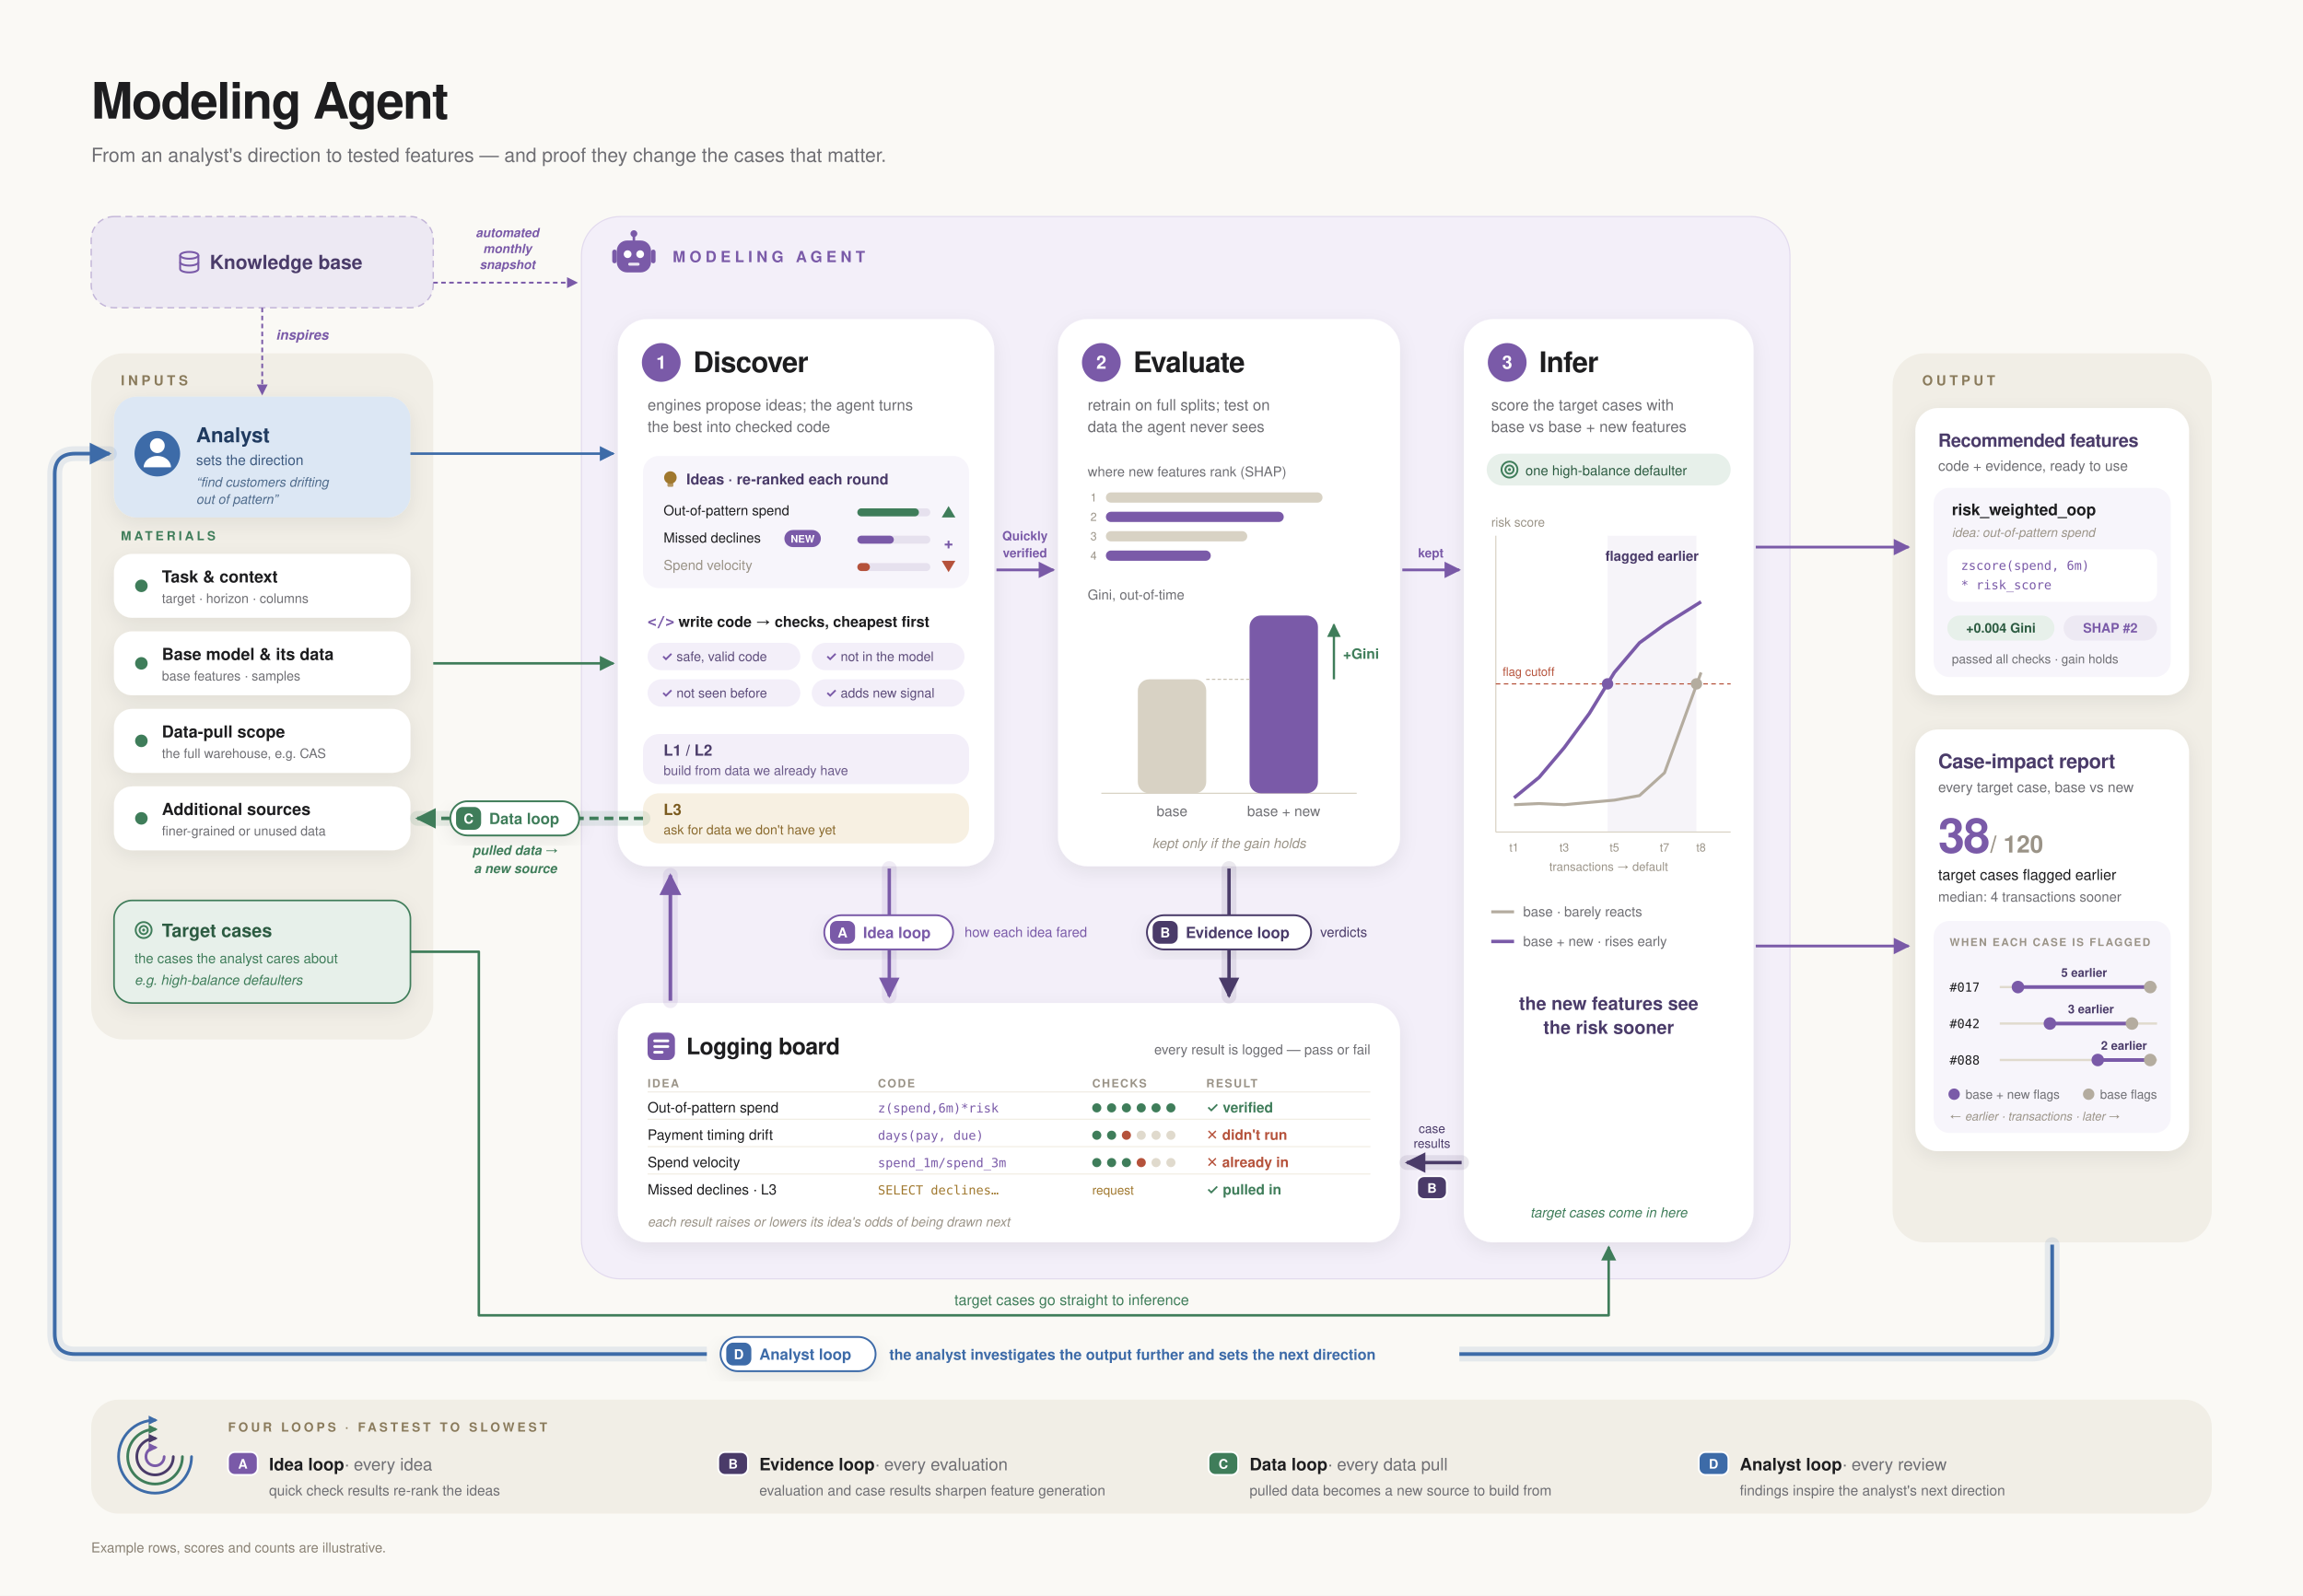
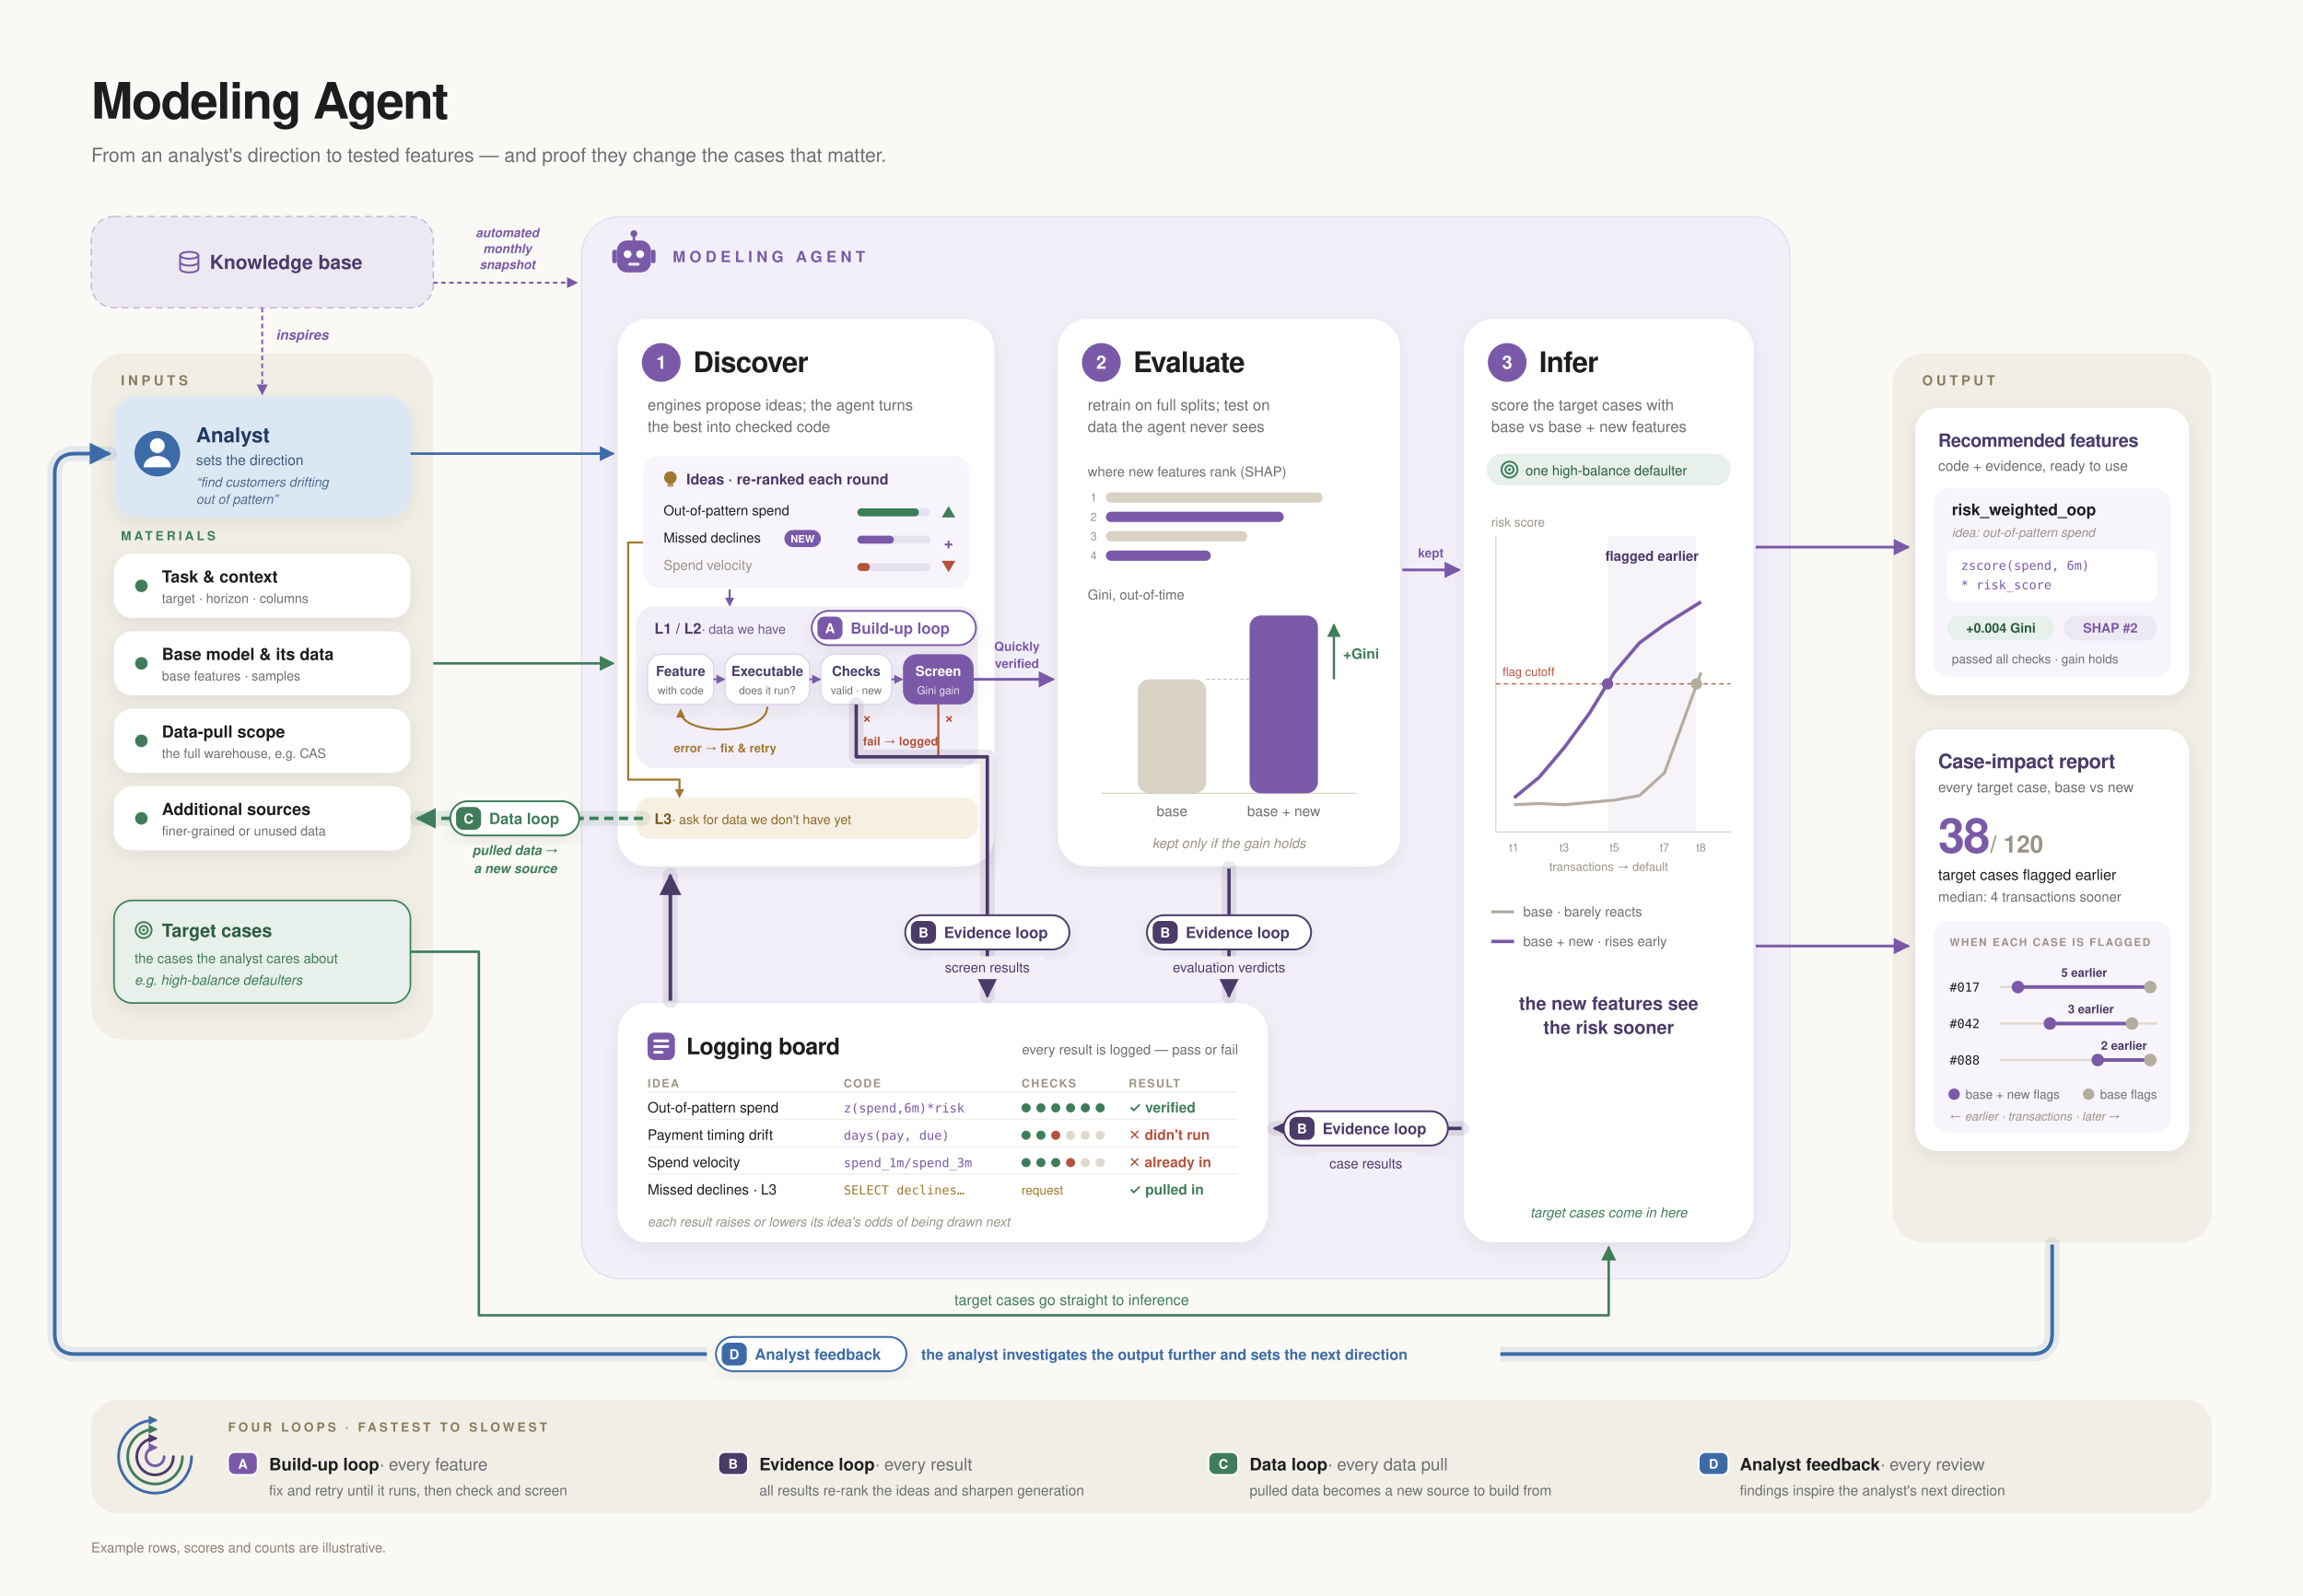
<svg xmlns="http://www.w3.org/2000/svg" viewBox="0 0 2020 1400" font-family="-apple-system, 'SF Pro Display', 'SF Pro Text', ui-sans-serif, 'Segoe UI', system-ui, Helvetica, sans-serif">
  <defs>
    <filter id="soft" x="-20%" y="-20%" width="140%" height="150%">
      <feGaussianBlur in="SourceAlpha" stdDeviation="8" />
      <feOffset dy="5" />
      <feComponentTransfer>
        <feFuncA type="linear" slope="0.07" />
      </feComponentTransfer>
      <feMerge>
        <feMergeNode />
        <feMergeNode in="SourceGraphic" />
      </feMerge>
    </filter>
    <marker id="ar-purple" viewBox="0 0 10 10" refX="9" refY="5" markerWidth="6" markerHeight="6" orient="auto-start-reverse">
      <path d="M0,0 L10,5 L0,10 z" fill="#7A5AA8" />
    </marker>
    <marker id="ar-plum" viewBox="0 0 10 10" refX="9" refY="5" markerWidth="6" markerHeight="6" orient="auto-start-reverse">
      <path d="M0,0 L10,5 L0,10 z" fill="#4A3B69" />
    </marker>
    <marker id="ar-green" viewBox="0 0 10 10" refX="9" refY="5" markerWidth="6" markerHeight="6" orient="auto-start-reverse">
      <path d="M0,0 L10,5 L0,10 z" fill="#3F7D5A" />
    </marker>
    <marker id="ar-blue" viewBox="0 0 10 10" refX="9" refY="5" markerWidth="6" markerHeight="6" orient="auto-start-reverse">
      <path d="M0,0 L10,5 L0,10 z" fill="#3D6BA8" />
    </marker>
    <marker id="sm-purple" viewBox="0 0 10 10" refX="7" refY="5" markerUnits="userSpaceOnUse" markerWidth="8" markerHeight="8" orient="auto">
      <path d="M0,0 L10,5 L0,10 z" fill="#7A5AA8" />
    </marker>
    <marker id="sm-plum" viewBox="0 0 10 10" refX="7" refY="5" markerUnits="userSpaceOnUse" markerWidth="8" markerHeight="8" orient="auto">
      <path d="M0,0 L10,5 L0,10 z" fill="#4A3B69" />
    </marker>
    <marker id="sm-green" viewBox="0 0 10 10" refX="7" refY="5" markerUnits="userSpaceOnUse" markerWidth="8" markerHeight="8" orient="auto">
      <path d="M0,0 L10,5 L0,10 z" fill="#3F7D5A" />
    </marker>
    <marker id="sm-blue" viewBox="0 0 10 10" refX="7" refY="5" markerUnits="userSpaceOnUse" markerWidth="8" markerHeight="8" orient="auto">
      <path d="M0,0 L10,5 L0,10 z" fill="#3D6BA8" />
+     </marker>
+     <marker id="sm-amber" viewBox="0 0 10 10" refX="7" refY="5" markerUnits="userSpaceOnUse" markerWidth="8" markerHeight="8" orient="auto">
+       <path d="M0,0 L10,5 L0,10 z" fill="#A0782E" />
    </marker>
  </defs>
  <rect width="2020" height="1400" fill="#FAF9F5" />
  <text x="80" y="104" font-size="44" font-weight="700" fill="#1D1D1F" letter-spacing="-1.2">Modeling Agent</text>
  <text x="80" y="142" font-size="17" fill="#6E6E73">From an analyst's direction to tested features — and proof they change the cases that matter.</text>
  <rect x="80" y="190" width="300" height="80" rx="20" fill="#EDE9F3" stroke="#C3B6D8" stroke-width="1.2" stroke-dasharray="6,4" />
  <g fill="none" stroke="#7A5AA8" stroke-width="1.7">
    <ellipse cx="166" cy="224" rx="8" ry="3" />
    <path d="M158,224 V236 A8,3 0 0 0 174,236 V224" />
    <path d="M158,230 A8,3 0 0 0 174,230" />
  </g>
  <text x="184" y="236" font-size="17" font-weight="700" fill="#4A3B69">Knowledge base</text>
  <line x1="380" y1="248" x2="506" y2="248" stroke="#7A5AA8" stroke-width="1.6" stroke-dasharray="4,3" marker-end="url(#ar-purple)" />
  <text x="445" y="208" font-size="11" font-weight="600" fill="#7A5AA8" font-style="italic" text-anchor="middle">automated</text>
  <text x="445" y="222" font-size="11" font-weight="600" fill="#7A5AA8" font-style="italic" text-anchor="middle">monthly</text>
  <text x="445" y="236" font-size="11" font-weight="600" fill="#7A5AA8" font-style="italic" text-anchor="middle">snapshot</text>
  <rect x="80" y="310" width="300" height="602" rx="28" fill="#F1EEE6" />
  <text x="106" y="338" font-size="12" font-weight="700" fill="#8A7B5C" letter-spacing="3">INPUTS</text>
  <line x1="230" y1="270" x2="230" y2="346" stroke="#7A5AA8" stroke-width="1.6" stroke-dasharray="4,3" marker-end="url(#ar-purple)" />
  <text x="242" y="298" font-size="12" font-weight="600" fill="#7A5AA8" font-style="italic">inspires</text>
  <g filter="url(#soft)">
    <rect x="100" y="348" width="260" height="106" rx="20" fill="#DCE7F4" />
  </g>
  <circle cx="138" cy="398" r="20" fill="#3D6BA8" />
  <circle cx="138" cy="391" r="6.5" fill="#FFFFFF" />
  <path d="M126,410 a12,10 0 0 1 24,0 z" fill="#FFFFFF" />
  <text x="172" y="388" font-size="18" font-weight="700" fill="#1F3A5F">Analyst</text>
  <text x="172" y="408" font-size="12.5" fill="#3D5A80">sets the direction</text>
  <text x="172" y="427" font-size="11.5" fill="#4F6B8C" font-style="italic">“find customers drifting</text>
  <text x="172" y="442" font-size="11.5" fill="#4F6B8C" font-style="italic">out of pattern”</text>
  <text x="106" y="474" font-size="11" font-weight="700" fill="#3F7D5A" letter-spacing="2.5">MATERIALS</text>
  <g filter="url(#soft)">
    <rect x="100" y="486" width="260" height="56" rx="16" fill="#FFFFFF" />
    <rect x="100" y="554" width="260" height="56" rx="16" fill="#FFFFFF" />
    <rect x="100" y="622" width="260" height="56" rx="16" fill="#FFFFFF" />
    <rect x="100" y="690" width="260" height="56" rx="16" fill="#FFFFFF" />
    <rect x="100" y="790" width="260" height="90" rx="16" fill="#E7F0EA" stroke="#3F7D5A" stroke-width="1.4" />
  </g>
  <circle cx="124" cy="514" r="5.5" fill="#3F7D5A" />
  <text x="142" y="511" font-size="14.5" font-weight="600" fill="#1D1D1F">Task &amp; context</text>
  <text x="142" y="529" font-size="11.5" fill="#6E6E73">target · horizon · columns</text>
  <circle cx="124" cy="582" r="5.5" fill="#3F7D5A" />
  <text x="142" y="579" font-size="14.5" font-weight="600" fill="#1D1D1F">Base model &amp; its data</text>
  <text x="142" y="597" font-size="11.5" fill="#6E6E73">base features · samples</text>
  <circle cx="124" cy="650" r="5.5" fill="#3F7D5A" />
  <text x="142" y="647" font-size="14.5" font-weight="600" fill="#1D1D1F">Data-pull scope</text>
  <text x="142" y="665" font-size="11.5" fill="#6E6E73">the full warehouse, e.g. CAS</text>
  <circle cx="124" cy="718" r="5.5" fill="#3F7D5A" />
  <text x="142" y="715" font-size="14.5" font-weight="600" fill="#1D1D1F">Additional sources</text>
  <text x="142" y="733" font-size="11.5" fill="#6E6E73">finer-grained or unused data</text>
  <g>
    <circle cx="126" cy="816" r="7" fill="none" stroke="#3F7D5A" stroke-width="1.6" />
    <circle cx="126" cy="816" r="3.6" fill="none" stroke="#3F7D5A" stroke-width="1.6" />
    <circle cx="126" cy="816" r="1.3" fill="#3F7D5A" />
  </g>
  <text x="142" y="822" font-size="16" font-weight="700" fill="#2C5B41">Target cases</text>
  <text x="118" y="845" font-size="12" fill="#3F7D5A">the cases the analyst cares about</text>
  <text x="118" y="864" font-size="12" fill="#3F7D5A" font-style="italic">e.g. high-balance defaulters</text>
  <g transform="translate(40,0)">
    <rect x="470" y="190" width="1060" height="932" rx="34" fill="#F3EFF9" stroke="#E2DAEE" />
    <g transform="translate(500,202)">
      <line x1="16" y1="2" x2="16" y2="9" stroke="#7A5AA8" stroke-width="2.2" stroke-linecap="round" />
      <circle cx="16" cy="3" r="3" fill="#7A5AA8" />
      <rect x="1" y="9" width="30" height="28" rx="9" fill="#7A5AA8" />
      <rect x="-3" y="17" width="4" height="12" rx="2" fill="#7A5AA8" />
      <rect x="31" y="17" width="4" height="12" rx="2" fill="#7A5AA8" />
      <circle cx="10.5" cy="21" r="3.4" fill="#FFFFFF" />
      <circle cx="21.5" cy="21" r="3.4" fill="#FFFFFF" />
      <rect x="11" y="28.5" width="10" height="2.6" rx="1.3" fill="#FFFFFF" opacity="0.85" />
    </g>
    <text x="550" y="230" font-size="13.5" font-weight="700" fill="#7A5AA8" letter-spacing="3.5">MODELING AGENT</text>
    <g filter="url(#soft)">
      <rect x="502" y="280" width="330" height="480" rx="26" fill="#FFFFFF" />
    </g>
    <circle cx="540" cy="318" r="17" fill="#7A5AA8" />
    <text x="540" y="323.5" font-size="16" font-weight="700" fill="#FFFFFF" text-anchor="middle">1</text>
    <text x="568" y="326.5" font-size="25" font-weight="700" fill="#1D1D1F" letter-spacing="-0.5">Discover</text>
    <text x="528" y="360" font-size="13.5" fill="#6E6E73">engines propose ideas; the agent turns</text>
    <text x="528" y="379" font-size="13.5" fill="#6E6E73">the best into checked code</text>
    <rect x="524" y="400" width="286" height="116" rx="14" fill="#F7F5FB" />
    <g>
      <circle cx="548" cy="419" r="5.5" fill="#A0782E" />
      <rect x="545.4" y="423.5" width="5.2" height="3.6" rx="1" fill="#A0782E" opacity="0.75" />
    </g>
    <text x="562" y="425" font-size="13" font-weight="700" fill="#4A3B69">Ideas · re-ranked each round</text>
    <text x="542" y="452" font-size="12" fill="#1D1D1F">Out-of-pattern spend</text>
    <text x="542" y="476" font-size="12" fill="#1D1D1F">Missed declines</text>
    <text x="542" y="500" font-size="12" fill="#9A9387">Spend velocity</text>
    <rect x="648" y="465" width="32" height="15" rx="7.5" fill="#7A5AA8" />
    <text x="664" y="476" font-size="9" font-weight="700" fill="#FFFFFF" text-anchor="middle">NEW</text>
    <rect x="712" y="446" width="64" height="7" rx="3.5" fill="#E6E1EE" />
    <rect x="712" y="446" width="54" height="7" rx="3.5" fill="#3F7D5A" />
    <rect x="712" y="470" width="64" height="7" rx="3.5" fill="#E6E1EE" />
    <rect x="712" y="470" width="32" height="7" rx="3.5" fill="#7A5AA8" />
    <rect x="712" y="494" width="64" height="7" rx="3.5" fill="#E6E1EE" />
    <rect x="712" y="494" width="11" height="7" rx="3.5" fill="#B5523B" />
    <path d="M786,454 l6,-10 l6,10 z" fill="#3F7D5A" />
    <text x="792" y="481" font-size="14" font-weight="700" fill="#7A5AA8" text-anchor="middle">+</text>
    <path d="M786,492 l6,10 l6,-10 z" fill="#B5523B" />
-     <text x="528" y="550" font-size="13" font-weight="600" fill="#1D1D1F">
-       <tspan font-family="ui-monospace, Menlo, monospace" fill="#7A5AA8">&lt;/&gt;</tspan> write code → checks, cheapest first</text>
-     <g fill="#F3EFF9">
-       <rect x="528" y="564" width="134" height="24" rx="12" />
-       <rect x="672" y="564" width="134" height="24" rx="12" />
-       <rect x="528" y="596" width="134" height="24" rx="12" />
-       <rect x="672" y="596" width="134" height="24" rx="12" />
-     </g>
-     <g font-size="11.5" fill="#5C4B7A">
-       <text x="540" y="580">
-         <tspan font-weight="700" fill="#7A5AA8">✓</tspan> safe, valid code</text>
-       <text x="684" y="580">
-         <tspan font-weight="700" fill="#7A5AA8">✓</tspan> not in the model</text>
-       <text x="540" y="612">
-         <tspan font-weight="700" fill="#7A5AA8">✓</tspan> not seen before</text>
-       <text x="684" y="612">
-         <tspan font-weight="700" fill="#7A5AA8">✓</tspan> adds new signal</text>
-     </g>
-     <rect x="524" y="644" width="286" height="44" rx="14" fill="#F3EFF9" />
-     <text x="542" y="663" font-size="13.5" font-weight="700" fill="#4A3B69">L1 / L2</text>
-     <text x="542" y="680" font-size="11.5" fill="#6B5A8A">build from data we already have</text>
-     <rect x="524" y="696" width="286" height="44" rx="14" fill="#F7F0E2" />
-     <text x="542" y="715" font-size="13.5" font-weight="700" fill="#7A5A1E">L3</text>
-     <text x="542" y="732" font-size="11.5" fill="#8A6A2E">ask for data we don't have yet</text>
-     <line x1="834" y1="500" x2="884" y2="500" stroke="#7A5AA8" stroke-width="2.4" marker-end="url(#ar-purple)" />
-     <text x="859" y="474" font-size="11" fill="#7A5AA8" text-anchor="middle" font-weight="600">Quickly</text>
-     <text x="859" y="489" font-size="11" fill="#7A5AA8" text-anchor="middle" font-weight="600">verified</text>
+     <line x1="600" y1="517" x2="600" y2="530" stroke="#7A5AA8" stroke-width="1.8" marker-end="url(#sm-purple)" />
+     <path d="M524,476 H511 V684 H556 V698" stroke="#A0782E" stroke-width="1.8" fill="none" stroke-linejoin="round" marker-end="url(#sm-amber)" />
+     <rect x="518" y="532" width="300" height="142" rx="16" fill="#F3EFF9" />
+     <text x="534" y="556" font-size="13" font-weight="700" fill="#4A3B69">L1 / L2<tspan font-size="11.5" font-weight="400" fill="#6B5A8A"> · data we have</tspan>
+     </text>
+     <g filter="url(#soft)">
+       <rect x="672" y="536" width="144" height="30" rx="15" fill="#FFFFFF" stroke="#7A5AA8" stroke-width="1.6" />
+     </g>
+     <rect x="677" y="541" width="22" height="20" rx="6" fill="#7A5AA8" />
+     <text x="688" y="555.5" font-size="12" font-weight="700" fill="#FFFFFF" text-anchor="middle">A</text>
+     <text x="706" y="556" font-size="13.5" font-weight="700" fill="#7A5AA8">Build-up loop</text>
+     <g filter="url(#soft)">
+       <rect x="528" y="574" width="58" height="44" rx="12" fill="#FFFFFF" stroke="#D9CFEA" />
+       <rect x="596" y="574" width="74" height="44" rx="12" fill="#FFFFFF" stroke="#D9CFEA" />
+       <rect x="680" y="574" width="62" height="44" rx="12" fill="#FFFFFF" stroke="#D9CFEA" />
+       <rect x="752" y="574" width="62" height="44" rx="12" fill="#7A5AA8" />
+     </g>
+     <g font-size="12" font-weight="700" fill="#4A3B69" text-anchor="middle">
+       <text x="557" y="593">Feature</text>
+       <text x="633" y="593">Executable</text>
+       <text x="711" y="593">Checks</text>
+       <text x="783" y="593" fill="#FFFFFF">Screen</text>
+     </g>
+     <g font-size="9.5" fill="#6E6E73" text-anchor="middle">
+       <text x="557" y="609">with code</text>
+       <text x="633" y="609">does it run?</text>
+       <text x="711" y="609">valid · new</text>
+       <text x="783" y="609" fill="#E9E1F5">Gini gain</text>
+     </g>
+     <g stroke="#7A5AA8" stroke-width="1.6">
+       <line x1="586" y1="596" x2="594" y2="596" marker-end="url(#sm-purple)" />
+       <line x1="670" y1="596" x2="678" y2="596" marker-end="url(#sm-purple)" />
+       <line x1="742" y1="596" x2="750" y2="596" marker-end="url(#sm-purple)" />
+     </g>
+     <path d="M633,620 C633,646 557,646 557,624" stroke="#A0782E" stroke-width="1.8" fill="none" marker-end="url(#sm-amber)" />
+     <text x="596" y="660" font-size="10.5" font-weight="600" fill="#A0782E" text-anchor="middle">error → fix &amp; retry</text>
+     <line x1="783" y1="618" x2="783" y2="664" stroke="#B5523B" stroke-width="1.8" />
+     <g font-size="10" font-weight="700" fill="#B5523B">
+       <text x="716" y="634">✗</text>
+       <text x="788" y="634">✗</text>
+     </g>
+     <text x="717" y="654" font-size="10.5" font-weight="600" fill="#B5523B">fail → logged</text>
+     <rect x="518" y="700" width="300" height="36" rx="12" fill="#F7F0E2" />
+     <text x="534" y="723" font-size="13" font-weight="700" fill="#7A5A1E">L3<tspan font-size="11.5" font-weight="400" fill="#8A6A2E"> · ask for data we don't have yet</tspan>
+     </text>
+     <line x1="814" y1="596" x2="884" y2="596" stroke="#7A5AA8" stroke-width="2.4" marker-end="url(#ar-purple)" />
+     <text x="852" y="571" font-size="11" fill="#7A5AA8" text-anchor="middle" font-weight="600">Quickly</text>
+     <text x="852" y="586" font-size="11" fill="#7A5AA8" text-anchor="middle" font-weight="600">verified</text>
    <g filter="url(#soft)">
      <rect x="888" y="280" width="300" height="480" rx="26" fill="#FFFFFF" />
    </g>
    <circle cx="926" cy="318" r="17" fill="#7A5AA8" />
    <text x="926" y="323.5" font-size="16" font-weight="700" fill="#FFFFFF" text-anchor="middle">2</text>
    <text x="954" y="326.5" font-size="25" font-weight="700" fill="#1D1D1F" letter-spacing="-0.5">Evaluate</text>
    <text x="914" y="360" font-size="13.5" fill="#6E6E73">retrain on full splits; test on</text>
    <text x="914" y="379" font-size="13.5" fill="#6E6E73">data the agent never sees</text>
    <text x="914" y="418" font-size="12" fill="#6E6E73">where new features rank (SHAP)</text>
    <text x="922" y="440" font-size="10" fill="#9A9387" text-anchor="end">1</text>
    <rect x="930" y="432" width="190" height="9" rx="4.5" fill="#D8D2C4" />
    <text x="922" y="457" font-size="10" fill="#9A9387" text-anchor="end">2</text>
    <rect x="930" y="449" width="156" height="9" rx="4.5" fill="#7A5AA8" />
    <text x="922" y="474" font-size="10" fill="#9A9387" text-anchor="end">3</text>
    <rect x="930" y="466" width="124" height="9" rx="4.5" fill="#D8D2C4" />
    <text x="922" y="491" font-size="10" fill="#9A9387" text-anchor="end">4</text>
    <rect x="930" y="483" width="92" height="9" rx="4.5" fill="#7A5AA8" />
    <text x="914" y="526" font-size="12" fill="#6E6E73">Gini, out-of-time</text>
    <line x1="926" y1="696" x2="1150" y2="696" stroke="#D8D2C4" />
    <rect x="958" y="596" width="60" height="100" rx="10" fill="#D8D2C4" />
    <rect x="1056" y="540" width="60" height="156" rx="10" fill="#7A5AA8" />
    <line x1="1018" y1="596" x2="1056" y2="596" stroke="#C9C2B4" stroke-dasharray="3,2" />
    <path d="M1130,596 V548" stroke="#3F7D5A" stroke-width="2" marker-end="url(#ar-green)" />
    <text x="1138" y="578" font-size="12.5" font-weight="700" fill="#3F7D5A">+Gini</text>
    <text x="988" y="716" font-size="12.5" fill="#6E6E73" text-anchor="middle">base</text>
    <text x="1086" y="716" font-size="12.5" fill="#6E6E73" text-anchor="middle">base + new</text>
    <text x="1038" y="744" font-size="12" fill="#9A9387" text-anchor="middle" font-style="italic">kept only if the gain holds</text>
    <line x1="1190" y1="500" x2="1240" y2="500" stroke="#7A5AA8" stroke-width="2.4" marker-end="url(#ar-purple)" />
    <text x="1215" y="489" font-size="11" fill="#7A5AA8" text-anchor="middle" font-weight="600">kept</text>
    <g filter="url(#soft)">
      <rect x="1244" y="280" width="254" height="810" rx="26" fill="#FFFFFF" />
    </g>
    <circle cx="1282" cy="318" r="17" fill="#7A5AA8" />
    <text x="1282" y="323.5" font-size="16" font-weight="700" fill="#FFFFFF" text-anchor="middle">3</text>
    <text x="1310" y="326.5" font-size="25" font-weight="700" fill="#1D1D1F" letter-spacing="-0.5">Infer</text>
    <text x="1268" y="360" font-size="13.5" fill="#6E6E73">score the target cases with</text>
    <text x="1268" y="379" font-size="13.5" fill="#6E6E73">base vs base + new features</text>
    <rect x="1264" y="398" width="214" height="28" rx="14" fill="#E7F0EA" />
    <g>
      <circle cx="1284" cy="412" r="7" fill="none" stroke="#3F7D5A" stroke-width="1.6" />
      <circle cx="1284" cy="412" r="3.6" fill="none" stroke="#3F7D5A" stroke-width="1.6" />
      <circle cx="1284" cy="412" r="1.3" fill="#3F7D5A" />
    </g>
    <text x="1298" y="417" font-size="12" fill="#2C5B41">one high-balance defaulter</text>
    <text x="1268" y="462" font-size="11" fill="#9A9387">risk score</text>
    <rect x="1370" y="470" width="78" height="260" fill="#7A5AA8" opacity="0.07" />
    <line x1="1272" y1="470" x2="1272" y2="730" stroke="#D8D2C4" />
    <line x1="1272" y1="730" x2="1478" y2="730" stroke="#D8D2C4" />
    <line x1="1272" y1="600" x2="1478" y2="600" stroke="#B5523B" stroke-width="1" stroke-dasharray="4,3" />
    <text x="1278" y="593" font-size="10.5" fill="#B5523B">flag cutoff</text>
    <polyline points="1288,706 1310,705 1332,706 1354,704 1376,702 1398,698 1420,678 1452,590" stroke="#B4AC9F" stroke-width="2.6" fill="none" stroke-linejoin="round" />
    <polyline points="1288,700 1310,682 1332,656 1354,626 1376,590 1398,564 1420,548 1452,528" stroke="#7A5AA8" stroke-width="3" fill="none" stroke-linejoin="round" />
    <circle cx="1370" cy="600" r="5" fill="#7A5AA8" />
    <circle cx="1448" cy="600" r="5" fill="#B4AC9F" />
    <text x="1409" y="492" font-size="12" font-weight="700" fill="#4A3B69" text-anchor="middle">flagged earlier</text>
    <g font-size="10" fill="#9A9387" text-anchor="middle">
      <text x="1288" y="747">t1</text>
      <text x="1332" y="747">t3</text>
      <text x="1376" y="747">t5</text>
      <text x="1420" y="747">t7</text>
      <text x="1452" y="747">t8</text>
    </g>
    <text x="1371" y="764" font-size="10.5" fill="#9A9387" text-anchor="middle">transactions → default</text>
    <line x1="1268" y1="800" x2="1288" y2="800" stroke="#B4AC9F" stroke-width="2.6" />
    <text x="1296" y="804" font-size="12" fill="#6E6E73">base · barely reacts</text>
    <line x1="1268" y1="826" x2="1288" y2="826" stroke="#7A5AA8" stroke-width="3" />
    <text x="1296" y="830" font-size="12" fill="#6E6E73">base + new · rises early</text>
    <text x="1371" y="886" font-size="16" font-weight="700" fill="#4A3B69" text-anchor="middle">the new features see</text>
    <text x="1371" y="907" font-size="16" font-weight="700" fill="#4A3B69" text-anchor="middle">the risk sooner</text>
    <text x="1371" y="1068" font-size="12" fill="#3F7D5A" text-anchor="middle" font-style="italic">target cases come in here</text>
    <g transform="translate(0,60)">
      <g filter="url(#soft)">
-         <rect x="502" y="820" width="686" height="210" rx="26" fill="#FFFFFF" />
+         <rect x="502" y="820" width="570" height="210" rx="26" fill="#FFFFFF" />
      </g>
      <g transform="translate(528,846)">
        <rect width="24" height="24" rx="6" fill="#7A5AA8" />
        <rect x="5" y="6" width="14" height="2.4" rx="1.2" fill="#FFFFFF" />
        <rect x="5" y="11" width="14" height="2.4" rx="1.2" fill="#FFFFFF" />
        <rect x="5" y="16" width="9" height="2.4" rx="1.2" fill="#FFFFFF" />
      </g>
      <text x="562" y="865" font-size="20" font-weight="700" fill="#1D1D1F" letter-spacing="-0.4">Logging board</text>
-       <text x="1162" y="865" font-size="12" fill="#6E6E73" text-anchor="end">every result is logged — pass or fail</text>
+       <text x="1046" y="865" font-size="12" fill="#6E6E73" text-anchor="end">every result is logged — pass or fail</text>
      <g font-size="10" font-weight="700" fill="#9A9387" letter-spacing="1.2">
        <text x="528" y="894">IDEA</text>
-         <text x="730" y="894">CODE</text>
-         <text x="918" y="894">CHECKS</text>
-         <text x="1018" y="894">RESULT</text>
+         <text x="700" y="894">CODE</text>
+         <text x="856" y="894">CHECKS</text>
+         <text x="950" y="894">RESULT</text>
      </g>
-       <line x1="528" y1="898" x2="1162" y2="898" stroke="#F1EDE3" />
+       <line x1="528" y1="898" x2="1046" y2="898" stroke="#F1EDE3" />
      <text x="528" y="916" font-size="12.5" fill="#1D1D1F">Out-of-pattern spend</text>
-       <text x="730" y="916" font-size="11" fill="#7A5AA8" font-family="ui-monospace, Menlo, monospace">z(spend,6m)*risk</text>
-       <text x="1018" y="916" font-size="12.5" font-weight="600" fill="#3F7D5A">✓ verified</text>
-       <circle cx="922" cy="912" r="4" fill="#3F7D5A" />
-       <circle cx="935" cy="912" r="4" fill="#3F7D5A" />
-       <circle cx="948" cy="912" r="4" fill="#3F7D5A" />
-       <circle cx="961" cy="912" r="4" fill="#3F7D5A" />
-       <circle cx="974" cy="912" r="4" fill="#3F7D5A" />
-       <circle cx="987" cy="912" r="4" fill="#3F7D5A" />
-       <line x1="528" y1="922" x2="1162" y2="922" stroke="#F1EDE3" />
+       <text x="700" y="916" font-size="11" fill="#7A5AA8" font-family="ui-monospace, Menlo, monospace">z(spend,6m)*risk</text>
+       <text x="950" y="916" font-size="12.5" font-weight="600" fill="#3F7D5A">✓ verified</text>
+       <circle cx="860" cy="912" r="4" fill="#3F7D5A" />
+       <circle cx="873" cy="912" r="4" fill="#3F7D5A" />
+       <circle cx="886" cy="912" r="4" fill="#3F7D5A" />
+       <circle cx="899" cy="912" r="4" fill="#3F7D5A" />
+       <circle cx="912" cy="912" r="4" fill="#3F7D5A" />
+       <circle cx="925" cy="912" r="4" fill="#3F7D5A" />
+       <line x1="528" y1="922" x2="1046" y2="922" stroke="#F1EDE3" />
      <text x="528" y="940" font-size="12.5" fill="#1D1D1F">Payment timing drift</text>
-       <text x="730" y="940" font-size="11" fill="#7A5AA8" font-family="ui-monospace, Menlo, monospace">days(pay, due)</text>
-       <text x="1018" y="940" font-size="12.5" font-weight="600" fill="#B5523B">✕ didn't run</text>
-       <circle cx="922" cy="936" r="4" fill="#3F7D5A" />
-       <circle cx="935" cy="936" r="4" fill="#3F7D5A" />
-       <circle cx="948" cy="936" r="4" fill="#B5523B" />
-       <circle cx="961" cy="936" r="4" fill="#E0DACD" />
-       <circle cx="974" cy="936" r="4" fill="#E0DACD" />
-       <circle cx="987" cy="936" r="4" fill="#E0DACD" />
-       <line x1="528" y1="946" x2="1162" y2="946" stroke="#F1EDE3" />
+       <text x="700" y="940" font-size="11" fill="#7A5AA8" font-family="ui-monospace, Menlo, monospace">days(pay, due)</text>
+       <text x="950" y="940" font-size="12.5" font-weight="600" fill="#B5523B">✕ didn't run</text>
+       <circle cx="860" cy="936" r="4" fill="#3F7D5A" />
+       <circle cx="873" cy="936" r="4" fill="#3F7D5A" />
+       <circle cx="886" cy="936" r="4" fill="#B5523B" />
+       <circle cx="899" cy="936" r="4" fill="#E0DACD" />
+       <circle cx="912" cy="936" r="4" fill="#E0DACD" />
+       <circle cx="925" cy="936" r="4" fill="#E0DACD" />
+       <line x1="528" y1="946" x2="1046" y2="946" stroke="#F1EDE3" />
      <text x="528" y="964" font-size="12.5" fill="#1D1D1F">Spend velocity</text>
-       <text x="730" y="964" font-size="11" fill="#7A5AA8" font-family="ui-monospace, Menlo, monospace">spend_1m/spend_3m</text>
-       <text x="1018" y="964" font-size="12.5" font-weight="600" fill="#B5523B">✕ already in</text>
-       <circle cx="922" cy="960" r="4" fill="#3F7D5A" />
-       <circle cx="935" cy="960" r="4" fill="#3F7D5A" />
-       <circle cx="948" cy="960" r="4" fill="#3F7D5A" />
-       <circle cx="961" cy="960" r="4" fill="#B5523B" />
-       <circle cx="974" cy="960" r="4" fill="#E0DACD" />
-       <circle cx="987" cy="960" r="4" fill="#E0DACD" />
-       <line x1="528" y1="970" x2="1162" y2="970" stroke="#F1EDE3" />
+       <text x="700" y="964" font-size="11" fill="#7A5AA8" font-family="ui-monospace, Menlo, monospace">spend_1m/spend_3m</text>
+       <text x="950" y="964" font-size="12.5" font-weight="600" fill="#B5523B">✕ already in</text>
+       <circle cx="860" cy="960" r="4" fill="#3F7D5A" />
+       <circle cx="873" cy="960" r="4" fill="#3F7D5A" />
+       <circle cx="886" cy="960" r="4" fill="#3F7D5A" />
+       <circle cx="899" cy="960" r="4" fill="#B5523B" />
+       <circle cx="912" cy="960" r="4" fill="#E0DACD" />
+       <circle cx="925" cy="960" r="4" fill="#E0DACD" />
+       <line x1="528" y1="970" x2="1046" y2="970" stroke="#F1EDE3" />
      <text x="528" y="988" font-size="12.5" fill="#1D1D1F">Missed declines · L3</text>
-       <text x="730" y="988" font-size="11" fill="#A0782E" font-family="ui-monospace, Menlo, monospace">SELECT declines…</text>
-       <text x="1018" y="988" font-size="12.5" font-weight="600" fill="#3F7D5A">✓ pulled in</text>
-       <text x="918" y="988" font-size="11" fill="#A0782E">request</text>
+       <text x="700" y="988" font-size="11" fill="#A0782E" font-family="ui-monospace, Menlo, monospace">SELECT declines…</text>
+       <text x="950" y="988" font-size="12.5" font-weight="600" fill="#3F7D5A">✓ pulled in</text>
+       <text x="856" y="988" font-size="11" fill="#A0782E">request</text>
      <text x="528" y="1016" font-size="11.5" fill="#9A9387" font-style="italic">each result raises or lowers its idea's odds of being drawn next</text>
    </g>
-     <path d="M548,878 V768" stroke="#7A5AA8" stroke-width="13" stroke-opacity="0.11" fill="none" stroke-linecap="round" stroke-linejoin="round" />
-     <path d="M548,878 V768" stroke="#7A5AA8" stroke-width="3.2" fill="none" stroke-linejoin="round" marker-end="url(#ar-purple)" />
-     <path d="M740,762 V874" stroke="#7A5AA8" stroke-width="13" stroke-opacity="0.11" fill="none" stroke-linecap="round" stroke-linejoin="round" />
-     <path d="M740,762 V874" stroke="#7A5AA8" stroke-width="3.0" fill="none" stroke-linejoin="round" marker-end="url(#ar-purple)" />
-     <g filter="url(#soft)">
-       <rect x="683" y="803" width="113" height="30" rx="15" fill="#FFFFFF" stroke="#7A5AA8" stroke-width="1.6" />
-     </g>
-     <rect x="688" y="808" width="22" height="20" rx="6" fill="#7A5AA8" />
-     <text x="699" y="822.5" font-size="12" font-weight="700" fill="#FFFFFF" text-anchor="middle">A</text>
-     <text x="717" y="823" font-size="13.5" font-weight="700" fill="#7A5AA8">Idea loop</text>
-     <text x="806" y="822" font-size="12" fill="#7A5AA8">how each idea fared</text>
+     <path d="M548,878 V768" stroke="#4A3B69" stroke-width="13" stroke-opacity="0.11" fill="none" stroke-linecap="round" stroke-linejoin="round" />
+     <path d="M548,878 V768" stroke="#4A3B69" stroke-width="3.2" fill="none" stroke-linejoin="round" marker-end="url(#ar-plum)" />
+     <path d="M711,618 V664 H826 V874" stroke="#4A3B69" stroke-width="13" stroke-opacity="0.11" fill="none" stroke-linecap="round" stroke-linejoin="round" />
+     <path d="M711,618 V664 H826 V874" stroke="#4A3B69" stroke-width="3.0" fill="none" stroke-linejoin="round" marker-end="url(#ar-plum)" />
+     <g filter="url(#soft)">
+       <rect x="754" y="803" width="144" height="30" rx="15" fill="#FFFFFF" stroke="#4A3B69" stroke-width="1.6" />
+     </g>
+     <rect x="759" y="808" width="22" height="20" rx="6" fill="#4A3B69" />
+     <text x="770" y="822.5" font-size="12" font-weight="700" fill="#FFFFFF" text-anchor="middle">B</text>
+     <text x="788" y="823" font-size="13.5" font-weight="700" fill="#4A3B69">Evidence loop</text>
+     <rect x="774" y="839" width="104" height="20" rx="6" fill="#F3EFF9" />
+     <text x="826" y="853" font-size="12" fill="#4A3B69" text-anchor="middle">screen results</text>
    <path d="M1038,762 V874" stroke="#4A3B69" stroke-width="13" stroke-opacity="0.11" fill="none" stroke-linecap="round" stroke-linejoin="round" />
    <path d="M1038,762 V874" stroke="#4A3B69" stroke-width="3.0" fill="none" stroke-linejoin="round" marker-end="url(#ar-plum)" />
    <g filter="url(#soft)">
      <rect x="966" y="803" width="144" height="30" rx="15" fill="#FFFFFF" stroke="#4A3B69" stroke-width="1.6" />
    </g>
    <rect x="971" y="808" width="22" height="20" rx="6" fill="#4A3B69" />
    <text x="982" y="822.5" font-size="12" font-weight="700" fill="#FFFFFF" text-anchor="middle">B</text>
    <text x="1000" y="823" font-size="13.5" font-weight="700" fill="#4A3B69">Evidence loop</text>
-     <text x="1118" y="822" font-size="12" fill="#4A3B69">verdicts</text>
-     <path d="M1242,1020 H1194" stroke="#4A3B69" stroke-width="13" stroke-opacity="0.11" fill="none" stroke-linecap="round" stroke-linejoin="round" />
-     <path d="M1242,1020 H1194" stroke="#4A3B69" stroke-width="3.0" fill="none" stroke-linejoin="round" marker-end="url(#ar-plum)" />
-     <text x="1216" y="994" font-size="11" fill="#4A3B69" text-anchor="middle">case</text>
-     <text x="1216" y="1007" font-size="11" fill="#4A3B69" text-anchor="middle">results</text>
-     <rect x="1203" y="1032" width="26" height="20" rx="6" fill="#4A3B69" stroke="#FFFFFF" stroke-width="1.5" />
-     <text x="1216" y="1046.5" font-size="11.5" font-weight="700" fill="#FFFFFF" text-anchor="middle">B</text>
+     <rect x="970" y="839" width="136" height="20" rx="6" fill="#F3EFF9" />
+     <text x="1038" y="853" font-size="12" fill="#4A3B69" text-anchor="middle">evaluation verdicts</text>
+     <path d="M1242,990 H1078" stroke="#4A3B69" stroke-width="13" stroke-opacity="0.11" fill="none" stroke-linecap="round" stroke-linejoin="round" />
+     <path d="M1242,990 H1078" stroke="#4A3B69" stroke-width="3.0" fill="none" stroke-linejoin="round" marker-end="url(#ar-plum)" />
+     <g filter="url(#soft)">
+       <rect x="1086" y="975" width="144" height="30" rx="15" fill="#FFFFFF" stroke="#4A3B69" stroke-width="1.6" />
+     </g>
+     <rect x="1091" y="980" width="22" height="20" rx="6" fill="#4A3B69" />
+     <text x="1102" y="994.5" font-size="12" font-weight="700" fill="#FFFFFF" text-anchor="middle">B</text>
+     <text x="1120" y="995" font-size="13.5" font-weight="700" fill="#4A3B69">Evidence loop</text>
+     <rect x="1113" y="1011" width="91" height="20" rx="6" fill="#F3EFF9" />
+     <text x="1158" y="1025" font-size="12" fill="#4A3B69" text-anchor="middle">case results</text>
    <rect x="1620" y="310" width="280" height="780" rx="28" fill="#F1EEE6" />
    <text x="1646" y="338" font-size="12" font-weight="700" fill="#8A7B5C" letter-spacing="3">OUTPUT</text>
    <path d="M1500,480 H1634" stroke="#7A5AA8" stroke-width="2.4" fill="none" marker-end="url(#ar-purple)" />
    <g filter="url(#soft)">
      <rect x="1640" y="358" width="240" height="252" rx="20" fill="#FFFFFF" />
    </g>
    <text x="1660" y="392" font-size="16" font-weight="700" fill="#4A3B69" letter-spacing="-0.3">Recommended features</text>
    <text x="1660" y="413" font-size="12.5" fill="#6E6E73">code + evidence, ready to use</text>
    <rect x="1656" y="428" width="208" height="166" rx="14" fill="#F7F5FB" />
    <text x="1672" y="452" font-size="14" font-weight="700" fill="#1D1D1F">risk_weighted_oop</text>
    <text x="1672" y="471" font-size="11" fill="#9A9387" font-style="italic">idea: out-of-pattern spend</text>
    <rect x="1668" y="482" width="184" height="46" rx="9" fill="#FFFFFF" />
    <text x="1680" y="500" font-size="11" fill="#7A5AA8" font-family="ui-monospace, Menlo, monospace">zscore(spend, 6m)</text>
    <text x="1680" y="517" font-size="11" fill="#7A5AA8" font-family="ui-monospace, Menlo, monospace">  * risk_score</text>
    <rect x="1668" y="540" width="94" height="22" rx="11" fill="#E7F0EA" />
    <text x="1715" y="555" font-size="11.5" font-weight="700" fill="#2C5B41" text-anchor="middle">+0.004 Gini</text>
    <rect x="1770" y="540" width="82" height="22" rx="11" fill="#EDE9F3" />
    <text x="1811" y="555" font-size="11.5" font-weight="700" fill="#7A5AA8" text-anchor="middle">SHAP #2</text>
    <text x="1672" y="582" font-size="11" fill="#6E6E73">passed all checks · gain holds</text>
    <path d="M1500,830 H1634" stroke="#7A5AA8" stroke-width="2.4" fill="none" marker-end="url(#ar-purple)" />
    <g filter="url(#soft)">
      <rect x="1640" y="640" width="240" height="370" rx="20" fill="#FFFFFF" />
    </g>
    <text x="1660" y="674" font-size="17.5" font-weight="700" fill="#4A3B69" letter-spacing="-0.3">Case-impact report</text>
    <text x="1660" y="695" font-size="12.5" fill="#6E6E73">every target case, base vs new</text>
    <text x="1660" y="748" font-size="42" font-weight="700" fill="#7A5AA8" letter-spacing="-1.2">38<tspan font-size="21" fill="#9A9387" letter-spacing="0"> / 120</tspan>
    </text>
    <text x="1660" y="772" font-size="13" fill="#1D1D1F">target cases flagged earlier</text>
    <text x="1660" y="791" font-size="12" fill="#6E6E73">median: 4 transactions sooner</text>
    <rect x="1656" y="808" width="208" height="186" rx="14" fill="#F7F5FB" />
    <text x="1670" y="830" font-size="9.5" font-weight="700" fill="#9A9387" letter-spacing="1.2">WHEN EACH CASE IS FLAGGED</text>
    <text x="1670" y="870" font-size="11" fill="#1D1D1F" font-family="ui-monospace, Menlo, monospace">#017</text>
    <line x1="1714" y1="866" x2="1852" y2="866" stroke="#E0DACD" stroke-width="2" />
    <line x1="1730" y1="866" x2="1846" y2="866" stroke="#7A5AA8" stroke-width="3.2" stroke-linecap="round" />
    <circle cx="1730" cy="866" r="5.5" fill="#7A5AA8" />
    <circle cx="1846" cy="866" r="5.5" fill="#B4AC9F" />
    <text x="1788" y="857" font-size="10.5" font-weight="700" fill="#4A3B69" text-anchor="middle">5 earlier</text>
    <text x="1670" y="902" font-size="11" fill="#1D1D1F" font-family="ui-monospace, Menlo, monospace">#042</text>
    <line x1="1714" y1="898" x2="1852" y2="898" stroke="#E0DACD" stroke-width="2" />
    <line x1="1758" y1="898" x2="1830" y2="898" stroke="#7A5AA8" stroke-width="3.2" stroke-linecap="round" />
    <circle cx="1758" cy="898" r="5.5" fill="#7A5AA8" />
    <circle cx="1830" cy="898" r="5.5" fill="#B4AC9F" />
    <text x="1794" y="889" font-size="10.5" font-weight="700" fill="#4A3B69" text-anchor="middle">3 earlier</text>
    <text x="1670" y="934" font-size="11" fill="#1D1D1F" font-family="ui-monospace, Menlo, monospace">#088</text>
    <line x1="1714" y1="930" x2="1852" y2="930" stroke="#E0DACD" stroke-width="2" />
    <line x1="1800" y1="930" x2="1846" y2="930" stroke="#7A5AA8" stroke-width="3.2" stroke-linecap="round" />
    <circle cx="1800" cy="930" r="5.5" fill="#7A5AA8" />
    <circle cx="1846" cy="930" r="5.5" fill="#B4AC9F" />
    <text x="1823" y="921" font-size="10.5" font-weight="700" fill="#4A3B69" text-anchor="middle">2 earlier</text>
    <circle cx="1674" cy="960" r="5" fill="#7A5AA8" />
    <text x="1684" y="964" font-size="11" fill="#6E6E73">base + new flags</text>
    <circle cx="1792" cy="960" r="5" fill="#B4AC9F" />
    <text x="1802" y="964" font-size="11" fill="#6E6E73">base flags</text>
    <text x="1670" y="983" font-size="10.5" fill="#9A9387" font-style="italic">← earlier · transactions · later →</text>
  </g>
  <line x1="360" y1="398" x2="538" y2="398" stroke="#3D6BA8" stroke-width="2.2" marker-end="url(#ar-blue)" />
  <line x1="380" y1="582" x2="538" y2="582" stroke="#3F7D5A" stroke-width="2.2" marker-end="url(#ar-green)" />
  <path d="M564,718 H366" stroke="#3F7D5A" stroke-width="13" stroke-opacity="0.11" fill="none" stroke-linecap="round" stroke-linejoin="round" />
  <path d="M564,718 H366" stroke="#3F7D5A" stroke-width="3.0" fill="none" stroke-linejoin="round" stroke-dasharray="8,5" marker-end="url(#ar-green)" />
  <g filter="url(#soft)">
    <rect x="395" y="703" width="113" height="30" rx="15" fill="#FFFFFF" stroke="#3F7D5A" stroke-width="1.6" />
  </g>
  <rect x="400" y="708" width="22" height="20" rx="6" fill="#3F7D5A" />
  <text x="411" y="722.5" font-size="12" font-weight="700" fill="#FFFFFF" text-anchor="middle">C</text>
  <text x="429" y="723" font-size="13.5" font-weight="700" fill="#3F7D5A">Data loop</text>
  <text x="452" y="750" font-size="11.5" font-weight="600" fill="#3F7D5A" font-style="italic" text-anchor="middle">pulled data →</text>
  <text x="452" y="766" font-size="11.5" font-weight="600" fill="#3F7D5A" font-style="italic" text-anchor="middle">a new source</text>
  <path d="M360,835 H420 V1154 H1411 V1094" stroke="#3F7D5A" stroke-width="2.2" fill="none" stroke-linejoin="round" marker-end="url(#ar-green)" />
  <text x="940" y="1145" font-size="13" fill="#3F7D5A" text-anchor="middle">target cases go straight to inference</text>
  <path d="M1800,1092 V1170 Q1800,1188 1782,1188 H66 Q48,1188 48,1170 V416 Q48,398 66,398 H96" stroke="#3D6BA8" stroke-width="13" stroke-opacity="0.11" fill="none" stroke-linecap="round" stroke-linejoin="round" />
  <path d="M1800,1092 V1170 Q1800,1188 1782,1188 H66 Q48,1188 48,1170 V416 Q48,398 66,398 H96" stroke="#3D6BA8" stroke-width="3.2" fill="none" stroke-linejoin="round" marker-end="url(#ar-blue)" />
-   <rect x="620" y="1170" width="660" height="36" fill="#FAF9F5" />
+   <rect x="620" y="1170" width="696" height="36" fill="#FAF9F5" />
  <g filter="url(#soft)">
-     <rect x="632" y="1173" width="136" height="30" rx="15" fill="#FFFFFF" stroke="#3D6BA8" stroke-width="1.6" />
-   </g>
-   <rect x="637" y="1178" width="22" height="20" rx="6" fill="#3D6BA8" />
-   <text x="648" y="1192.5" font-size="12" font-weight="700" fill="#FFFFFF" text-anchor="middle">D</text>
-   <text x="666" y="1193" font-size="13.5" font-weight="700" fill="#3D6BA8">Analyst loop</text>
-   <text x="780" y="1193" font-size="13" font-weight="600" fill="#3D6BA8">the analyst investigates the output further and sets the next direction</text>
+     <rect x="628" y="1173" width="167" height="30" rx="15" fill="#FFFFFF" stroke="#3D6BA8" stroke-width="1.6" />
+   </g>
+   <rect x="633" y="1178" width="22" height="20" rx="6" fill="#3D6BA8" />
+   <text x="644" y="1192.5" font-size="12" font-weight="700" fill="#FFFFFF" text-anchor="middle">D</text>
+   <text x="662" y="1193" font-size="13.5" font-weight="700" fill="#3D6BA8">Analyst feedback</text>
+   <text x="808" y="1193" font-size="13" font-weight="600" fill="#3D6BA8">the analyst investigates the output further and sets the next direction</text>
  <g transform="translate(0,60)">
    <rect x="80" y="1168" width="1860" height="100" rx="24" fill="#F1EEE6" />
    <g fill="none" stroke-width="2.4" stroke-linecap="round">
      <path d="M168,1218 A32,32 0 1 1 136,1186" stroke="#3D6BA8" marker-end="url(#sm-blue)" />
      <path d="M160,1218 A24,24 0 1 1 136,1194" stroke="#3F7D5A" marker-end="url(#sm-green)" />
      <path d="M152,1218 A16,16 0 1 1 136,1202" stroke="#4A3B69" marker-end="url(#sm-plum)" />
      <path d="M144,1218 A8,8 0 1 1 136,1210" stroke="#7A5AA8" marker-end="url(#sm-purple)" />
    </g>
    <text x="200" y="1196" font-size="11" font-weight="700" fill="#8A7B5C" letter-spacing="2.5">FOUR LOOPS · FASTEST TO SLOWEST</text>
    <rect x="200" y="1214" width="26" height="20" rx="6" fill="#7A5AA8" stroke="#FFFFFF" stroke-width="1.5" />
    <text x="213" y="1228.5" font-size="11.5" font-weight="700" fill="#FFFFFF" text-anchor="middle">A</text>
-     <text x="236" y="1230" font-size="15" font-weight="700" fill="#1D1D1F">Idea loop<tspan font-weight="400" fill="#6E6E73"> · every idea</tspan>
-     </text>
-     <text x="236" y="1252" font-size="12.5" fill="#6E6E73">quick check results re-rank the ideas</text>
+     <text x="236" y="1230" font-size="15" font-weight="700" fill="#1D1D1F">Build-up loop<tspan font-weight="400" fill="#6E6E73"> · every feature</tspan>
+     </text>
+     <text x="236" y="1252" font-size="12.5" fill="#6E6E73">fix and retry until it runs, then check and screen</text>
    <rect x="630" y="1214" width="26" height="20" rx="6" fill="#4A3B69" stroke="#FFFFFF" stroke-width="1.5" />
    <text x="643" y="1228.5" font-size="11.5" font-weight="700" fill="#FFFFFF" text-anchor="middle">B</text>
-     <text x="666" y="1230" font-size="15" font-weight="700" fill="#1D1D1F">Evidence loop<tspan font-weight="400" fill="#6E6E73"> · every evaluation</tspan>
-     </text>
-     <text x="666" y="1252" font-size="12.5" fill="#6E6E73">evaluation and case results sharpen feature generation</text>
+     <text x="666" y="1230" font-size="15" font-weight="700" fill="#1D1D1F">Evidence loop<tspan font-weight="400" fill="#6E6E73"> · every result</tspan>
+     </text>
+     <text x="666" y="1252" font-size="12.5" fill="#6E6E73">all results re-rank the ideas and sharpen generation</text>
    <rect x="1060" y="1214" width="26" height="20" rx="6" fill="#3F7D5A" stroke="#FFFFFF" stroke-width="1.5" />
    <text x="1073" y="1228.5" font-size="11.5" font-weight="700" fill="#FFFFFF" text-anchor="middle">C</text>
    <text x="1096" y="1230" font-size="15" font-weight="700" fill="#1D1D1F">Data loop<tspan font-weight="400" fill="#6E6E73"> · every data pull</tspan>
    </text>
    <text x="1096" y="1252" font-size="12.5" fill="#6E6E73">pulled data becomes a new source to build from</text>
    <rect x="1490" y="1214" width="26" height="20" rx="6" fill="#3D6BA8" stroke="#FFFFFF" stroke-width="1.5" />
    <text x="1503" y="1228.5" font-size="11.5" font-weight="700" fill="#FFFFFF" text-anchor="middle">D</text>
-     <text x="1526" y="1230" font-size="15" font-weight="700" fill="#1D1D1F">Analyst loop<tspan font-weight="400" fill="#6E6E73"> · every review</tspan>
+     <text x="1526" y="1230" font-size="15" font-weight="700" fill="#1D1D1F">Analyst feedback<tspan font-weight="400" fill="#6E6E73"> · every review</tspan>
    </text>
    <text x="1526" y="1252" font-size="12.5" fill="#6E6E73">findings inspire the analyst's next direction</text>
    <g font-size="12" fill="#8A8275">
      <text x="80" y="1302">Example rows, scores and counts are illustrative.</text>
    </g>
  </g>
</svg>
